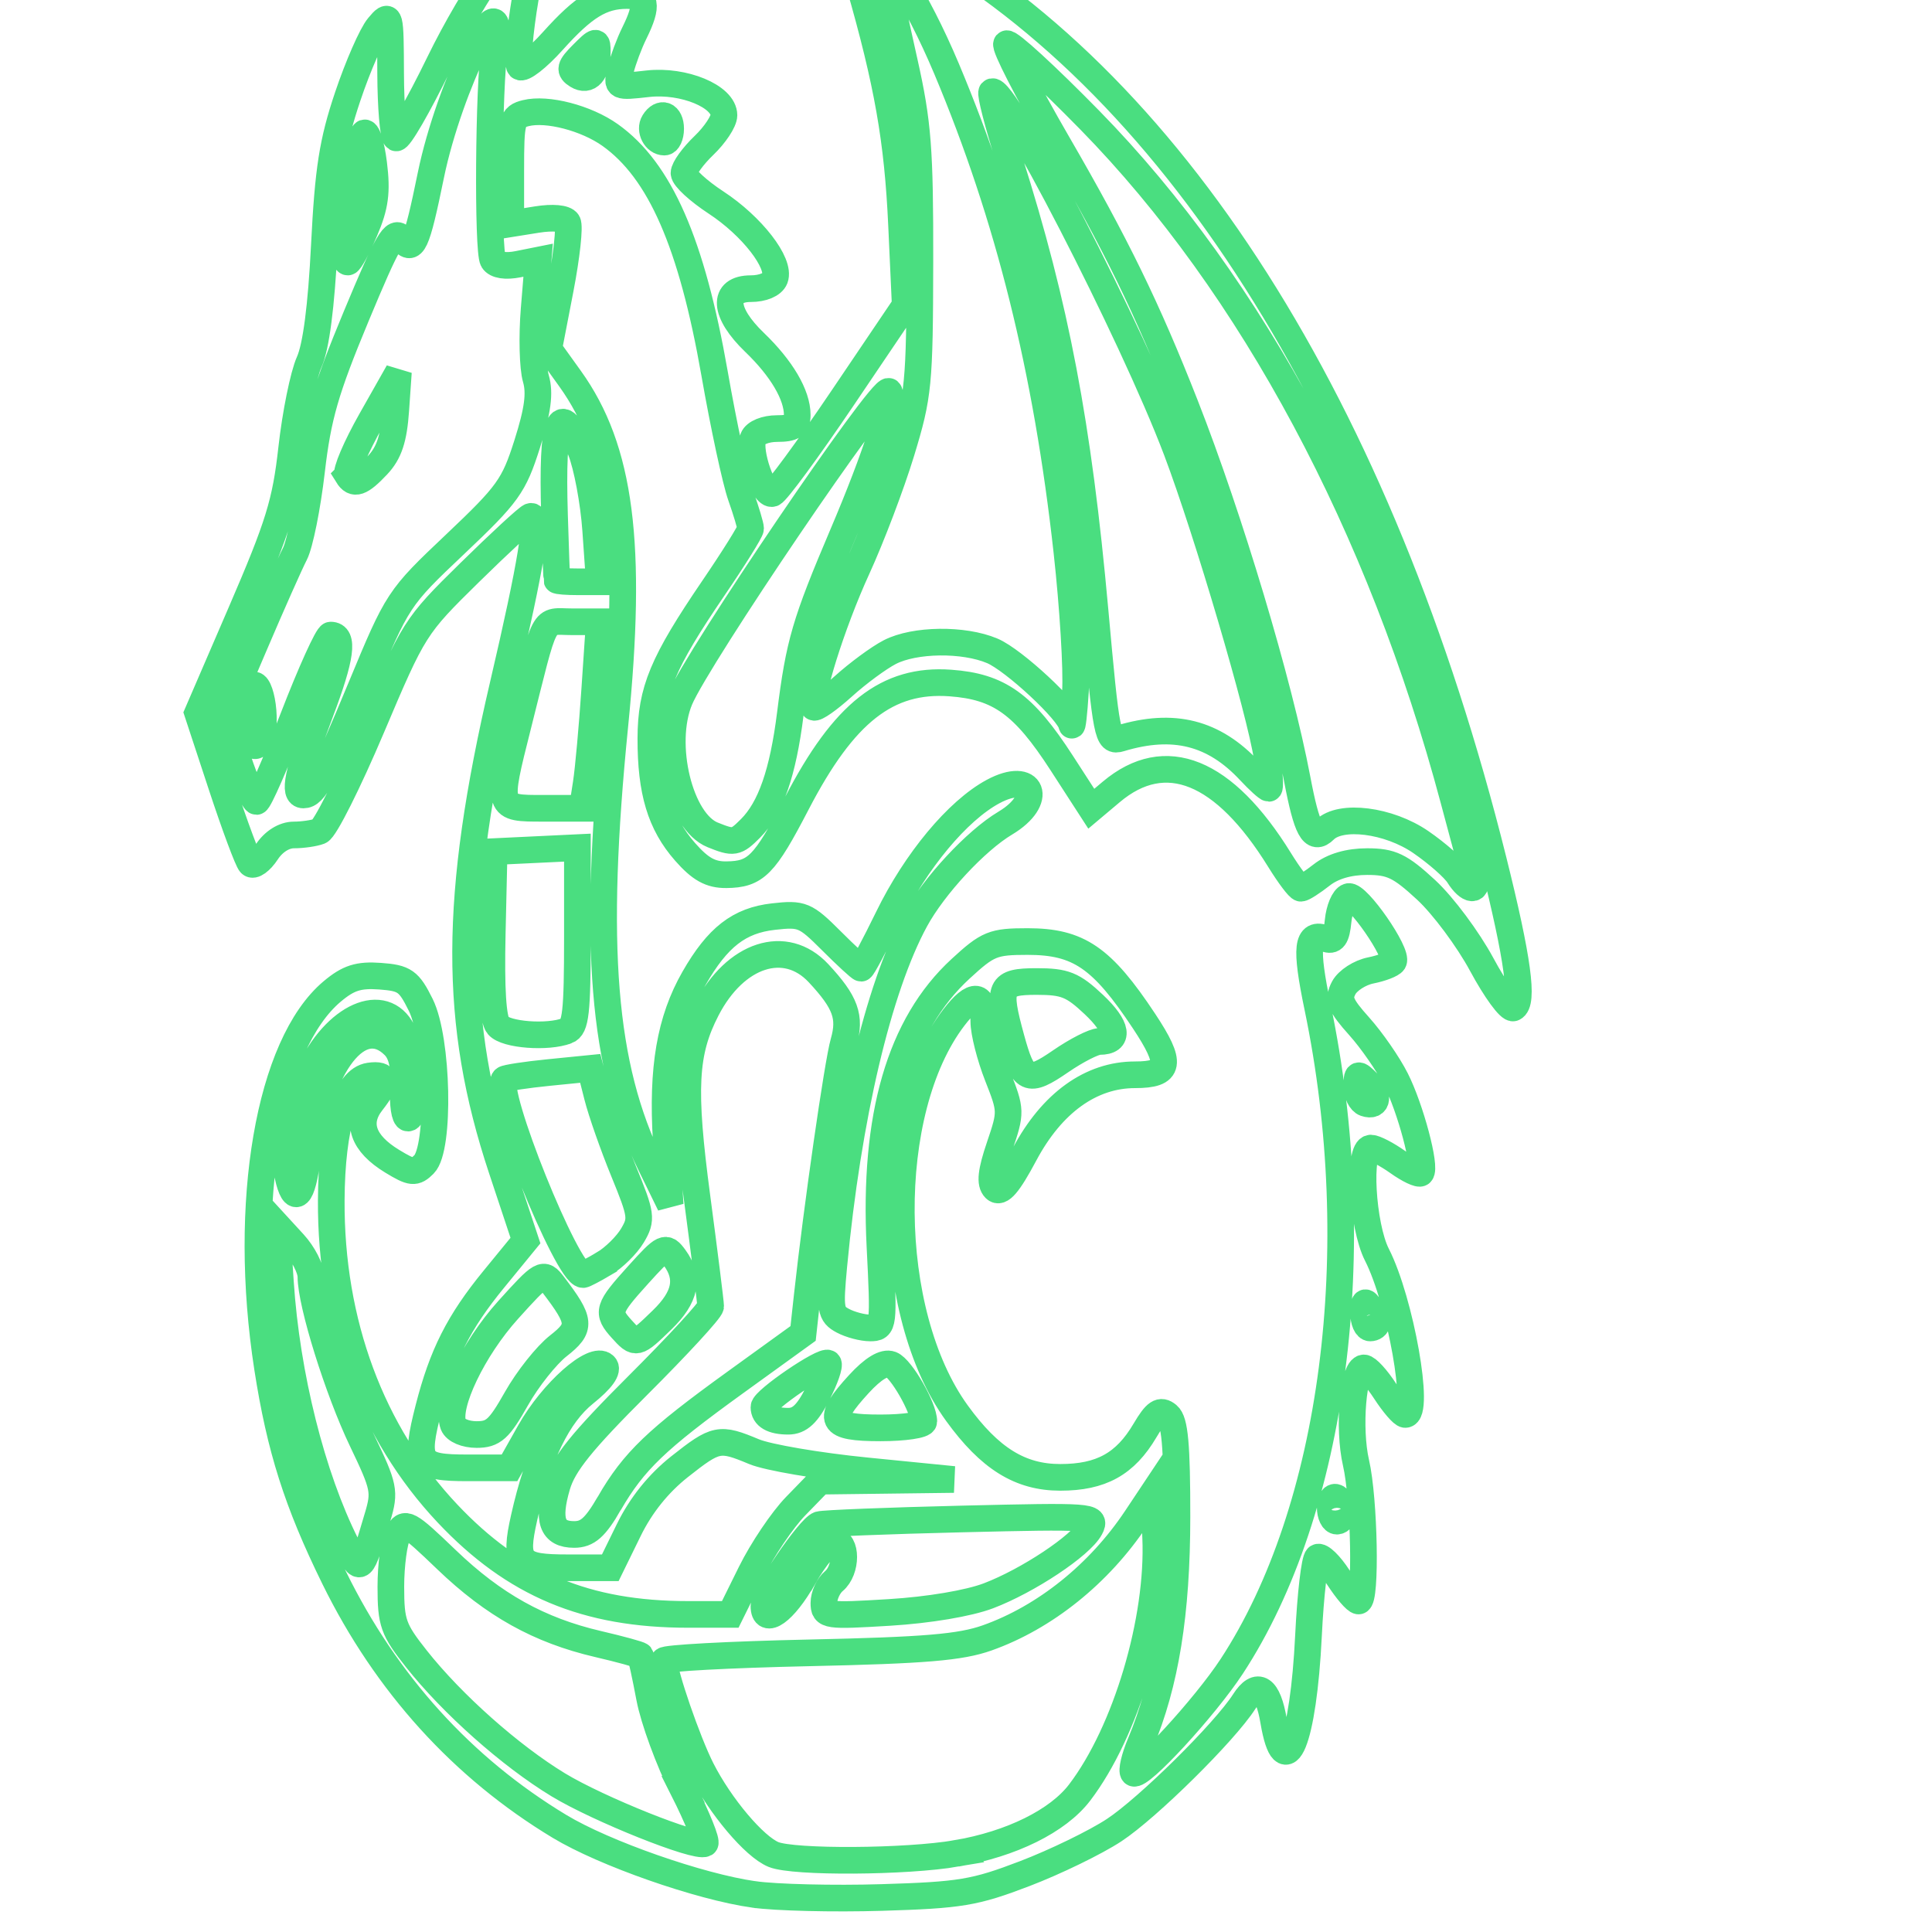
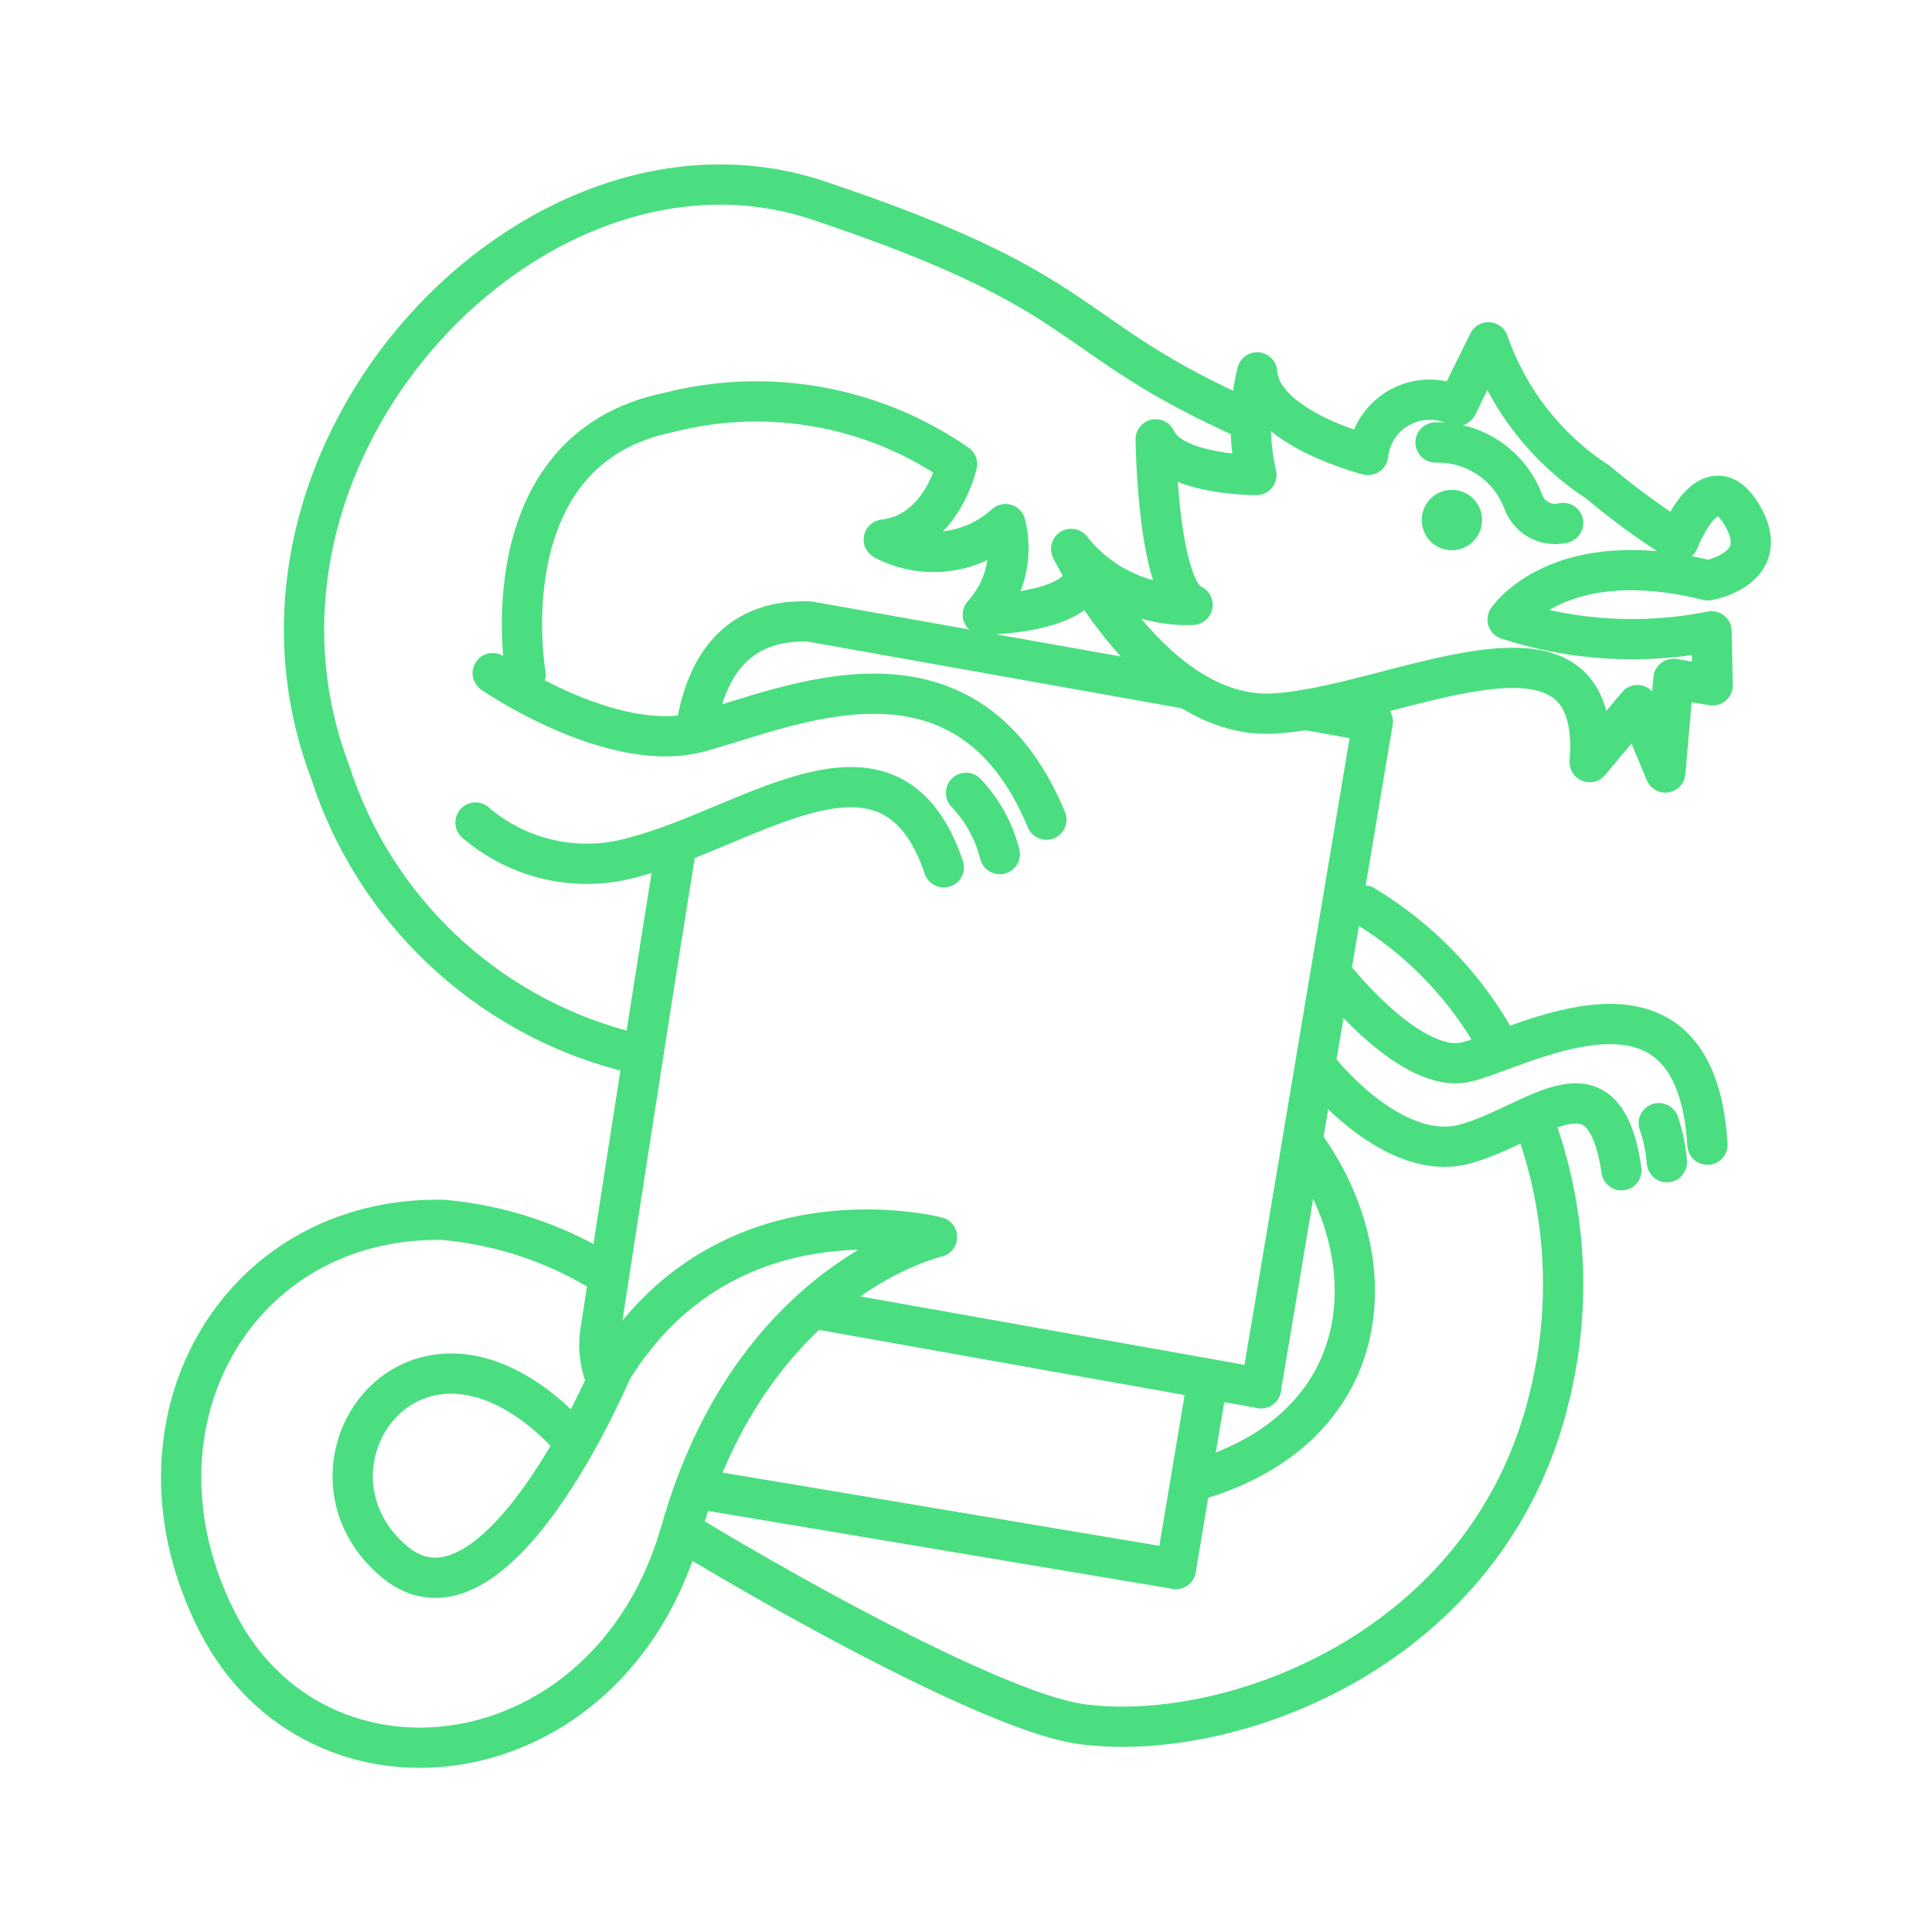
- <svg xmlns="http://www.w3.org/2000/svg" version="1.1" id="svg1" width="512" height="512" viewBox="180 130 200 290">
-   <defs id="defs1" />
-   <g id="g1">
-     <path style="fill:none;stroke:#4ade80;stroke-width:4" d="M 248.133,414.359 c -8.177,-1.166 -22.416,-6.153 -29.136,-10.205 -14.562,-8.779 -26.034,-21.434 -33.835,-37.324 -5.552,-11.309 -8.132,-19.43 -10.006,-31.5 -3.849,-24.787 0.228,-48.534 9.701,-56.505 2.432,-2.046 3.958,-2.533 7.199,-2.296 3.686,0.27 4.319,0.716 6.096,4.301 2.573,5.189 2.914,21.528 0.5,23.944 -1.356,1.357 -1.863,1.308 -4.785,-0.469 -4.41,-2.682 -5.482,-5.779 -3.068,-8.86 2.467,-3.147 2.36,-4.325 -0.356,-3.935 -3.505,0.503 -5.655,7.504 -5.72,18.622 -0.108,18.392 6.033,34.952 17.447,47.052 10.025,10.627 20.797,15.145 36.107,15.145 l 6.336,4e-5 3.089,-6.25 c 1.699,-3.438 4.728,-7.938 6.731,-10 l 3.642,-3.75 10.047,-0.126 10.047,-0.126 -13.113,-1.303 c -7.212,-0.717 -14.805,-2.01 -16.872,-2.874 -5.2,-2.173 -5.702,-2.072 -11.179,2.258 -3.175,2.51 -5.8,5.783 -7.621,9.5 l -2.777,5.671 -6.362,3e-5 c -7.392,4e-5 -8.081,-0.785 -6.578,-7.493 2.099,-9.364 5.065,-15.464 9.097,-18.704 2.551,-2.05 3.598,-3.509 2.969,-4.139 -1.586,-1.586 -7.82,3.934 -11.195,9.914 l -3.06,5.422 -6.288,-4e-5 c -7.444,-2e-5 -7.948,-0.769 -5.858,-8.936 2.061,-8.053 4.54,-12.96 9.788,-19.372 l 4.753,-5.808 -3.566,-10.736 c -7.288,-21.939 -7.234,-40.811 0.208,-72.68 4.27,-18.286 5.484,-25.754 4.111,-25.272 -0.477,0.167 -4.6,3.971 -9.162,8.453 -8.185,8.041 -8.378,8.346 -14.665,23.189 -3.504,8.273 -7.028,15.293 -7.832,15.602 -0.803,0.308 -2.539,0.561 -3.856,0.561 -1.464,2e-5 -3.045,0.992 -4.067,2.551 -0.919,1.403 -2.016,2.191 -2.437,1.75 -0.421,-0.441 -2.381,-5.708 -4.356,-11.706 l -3.591,-10.904 6.532,-15.131 c 5.645,-13.078 6.674,-16.412 7.585,-24.57 0.58,-5.192 1.763,-11.026 2.63,-12.965 1.039,-2.324 1.816,-8.296 2.28,-17.525 0.575,-11.433 1.218,-15.529 3.505,-22.339 1.541,-4.587 3.613,-9.312 4.606,-10.5 1.766,-2.114 1.805,-1.963 1.838,7.03 0.018,5.055 0.384,9.408 0.813,9.673 0.429,0.265 3.337,-4.771 6.463,-11.191 5.158,-10.595 12.748,-21.453 14.089,-20.157 0.294,0.284 -0.208,4.874 -1.114,10.201 -0.906,5.327 -1.295,10.038 -0.864,10.47 0.431,0.431 2.666,-1.311 4.965,-3.872 4.655,-5.185 7.314,-6.815 11.115,-6.815 2.931,0 3.212,1.383 1.134,5.596 -0.788,1.597 -1.724,4.09 -2.08,5.54 -0.643,2.618 -0.616,2.633 4.082,2.103 5.371,-0.605 11.43,1.903 11.43,4.731 0,0.91 -1.35,2.949 -3,4.53 -1.65,1.581 -3,3.447 -3,4.148 0,0.7 2.161,2.688 4.802,4.417 5.396,3.532 9.725,9.119 8.844,11.414 -0.345,0.898 -1.825,1.52 -3.615,1.52 -4.334,-5e-5 -4.087,3.593 0.554,8.054 4.07,3.912 6.415,7.895 6.415,10.897 0,1.615 -0.642,2.05 -3.031,2.05 -1.734,2e-5 -3.271,0.624 -3.591,1.459 -0.779,2.03 1.571,8.725 2.906,8.28 0.602,-0.201 5.331,-6.636 10.508,-14.302 l 9.414,-13.937 -0.547,-12 c -0.582,-12.774 -2.091,-21.358 -6.376,-36.261 -3.449,-11.998 -2.852,-12.68 6.643,-7.579 40.066,21.524 71.558,71.014 88.571,139.192 3.683,14.757 4.582,21.382 3.002,22.107 -0.55,0.252 -2.687,-2.673 -4.748,-6.5 -2.061,-3.827 -5.817,-8.871 -8.347,-11.209 -3.915,-3.618 -5.234,-4.25 -8.867,-4.25 -2.754,2e-5 -5.17,0.709 -6.811,2 -1.398,1.1 -2.803,2 -3.122,2 -0.319,3.1e-4 -1.762,-1.913 -3.207,-4.25 -8.334,-13.48 -17.141,-17.044 -25.252,-10.219 l -3.008,2.531 -4.45,-6.878 c -5.711,-8.828 -9.381,-11.462 -16.712,-11.992 -9.445,-0.683 -15.958,4.425 -23.042,18.07 -4.849,9.34 -6.155,10.662 -10.58,10.706 -2.362,0.024 -3.907,-0.834 -6.195,-3.441 -3.691,-4.204 -5.152,-9.053 -5.131,-17.027 0.02,-7.18 1.751,-11.338 9.395,-22.563 3.068,-4.504 5.577,-8.526 5.577,-8.938 0,-0.411 -0.656,-2.608 -1.458,-4.882 -0.802,-2.273 -2.58,-10.543 -3.95,-18.376 -3.425,-19.575 -8.197,-30.477 -15.67,-35.798 -3.598,-2.562 -9.475,-4.088 -12.671,-3.289 -2.1,0.524 -2.25,1.098 -2.25,8.581 v 8.019 l 3.94,-0.63 c 2.347,-0.375 4.2,-0.208 4.585,0.413 0.355,0.574 -0.136,5.086 -1.091,10.027 l -1.736,8.984 3.198,4.453 c 7.605,10.59 9.447,24.879 6.72,52.125 -3.309,33.052 -1.837,51.119 5.364,65.85 l 2.944,6.023 -0.59,-9.631 c -0.664,-10.842 0.579,-18.08 4.184,-24.369 3.527,-6.154 6.762,-8.664 11.91,-9.245 4.284,-0.483 4.794,-0.271 8.68,3.616 2.271,2.271 4.287,4.129 4.481,4.129 0.194,-10e-6 2.014,-3.408 4.045,-7.573 4.16,-8.531 10.433,-16.071 15.755,-18.937 5.953,-3.206 7.675,1.251 1.831,4.737 -4.407,2.629 -10.704,9.411 -13.49,14.529 -5.566,10.226 -10.139,29.621 -12.24,51.909 -0.617,6.547 -0.501,7.259 1.352,8.25 1.115,0.597 2.964,1.085 4.109,1.085 2.029,1e-5 2.066,-0.308 1.463,-12.25 -0.986,-19.523 3.004,-33.271 12.087,-41.643 4.115,-3.793 4.885,-4.107 10.074,-4.107 7.647,1e-5 11.162,2.402 17.483,11.946 4.246,6.411 3.968,8.054 -1.36,8.054 -6.607,-2e-5 -12.466,4.215 -16.575,11.925 -2.422,4.543 -3.637,5.958 -4.433,5.161 -0.797,-0.797 -0.608,-2.538 0.688,-6.351 1.748,-5.142 1.742,-5.366 -0.295,-10.532 -1.144,-2.903 -2.08,-6.585 -2.08,-8.182 0,-4.291 -1.537,-4.496 -4.508,-0.6 -10.696,14.023 -10.455,44.285 0.473,59.37 4.926,6.8 9.491,9.637 15.51,9.637 6.129,-1e-5 9.752,-2.003 12.718,-7.029 1.625,-2.755 2.318,-3.221 3.423,-2.304 1.061,0.881 1.384,4.453 1.378,15.277 -0.007,14.457 -1.711,25.012 -5.487,33.986 -0.893,2.122 -1.359,4.122 -1.036,4.445 0.854,0.854 10.706,-9.843 14.748,-16.013 15.381,-23.483 20.465,-62.54 12.882,-98.967 -1.865,-8.959 -1.596,-11.334 1.162,-10.276 1.234,0.473 1.674,-0.131 1.92,-2.639 0.176,-1.789 0.87,-3.434 1.544,-3.655 1.305,-0.428 7.52,8.543 6.765,9.765 -0.246,0.399 -1.783,0.992 -3.414,1.318 -1.632,0.326 -3.45,1.498 -4.042,2.603 -0.9,1.681 -0.522,2.626 2.313,5.786 1.864,2.077 4.338,5.65 5.498,7.94 2.2,4.344 4.571,13.254 3.747,14.078 -0.262,0.262 -1.809,-0.473 -3.438,-1.633 -1.629,-1.16 -3.455,-2.109 -4.058,-2.109 -1.971,-10e-6 -1.309,11.66 0.909,16.008 3.542,6.942 6.565,24.018 4.246,23.979 -0.412,-0.007 -1.767,-1.582 -3.009,-3.5 -1.243,-1.918 -2.677,-3.488 -3.189,-3.488 -1.622,-4e-5 -2.38,9.069 -1.189,14.229 1.269,5.496 1.553,20.778 0.386,20.758 -0.412,-0.007 -1.778,-1.599 -3.034,-3.538 -1.256,-1.939 -2.655,-3.296 -3.109,-3.016 -0.454,0.281 -1.072,5.585 -1.374,11.788 -0.766,15.746 -3.573,22.601 -5.233,12.778 -0.846,-5.007 -2.412,-6.045 -4.409,-2.921 -2.907,4.548 -14.474,15.98 -19.537,19.309 -2.78,1.828 -8.809,4.76 -13.397,6.516 -7.517,2.876 -9.645,3.231 -21.5,3.589 -7.237,0.218 -15.874,0.009 -19.194,-0.464 z m 30.455,-6.159 c 8.239,-1.414 15.211,-4.861 18.467,-9.131 6.949,-9.111 11.956,-25.916 11.413,-38.307 l -0.298,-6.807 -2.622,3.938 c -5.556,8.344 -13.709,14.889 -22.378,17.962 -3.996,1.417 -9.367,1.867 -26.75,2.245 -11.963,0.26 -21.75,0.787 -21.75,1.17 0,1.942 3.513,12.133 5.61,16.274 2.83,5.588 7.962,11.664 10.836,12.828 3.041,1.231 19.915,1.126 27.473,-0.171 z m -41.044,-9.615 c -2.154,-4.266 -4.426,-10.456 -5.048,-13.756 -0.622,-3.3 -1.242,-6.142 -1.377,-6.315 -0.135,-0.173 -3,-0.958 -6.367,-1.743 -8.819,-2.057 -15.651,-5.862 -22.724,-12.653 -5.818,-5.586 -6.267,-5.829 -7.28,-3.937 -0.594,1.109 -1.079,4.706 -1.079,7.993 0,5.419 0.357,6.427 3.83,10.816 5.378,6.796 14.107,14.55 21.297,18.917 6.008,3.65 20.749,9.548 22.018,8.809 0.355,-0.207 -1.117,-3.866 -3.271,-8.131 z m 18.039,-31.756 c 1.707,-3.025 3.775,-5.5 4.595,-5.5 1.965,-3e-5 1.959,4.367 -0.009,6 -0.825,0.685 -1.5,2.158 -1.5,3.274 0,1.942 0.423,2.003 9.856,1.428 5.878,-0.358 11.87,-1.366 14.844,-2.496 5.926,-2.252 13.868,-7.53 15.269,-10.149 0.965,-1.802 0.29,-1.851 -19.235,-1.383 -11.129,0.267 -20.768,0.649 -21.42,0.849 -1.478,0.455 -8.314,10.496 -8.314,12.214 0,3.018 3.053,0.831 5.913,-4.237 z m -63.909,-9.099 c 1.146,-3.86 1.01,-4.53 -2.331,-11.5 -3.605,-7.519 -7.673,-20.549 -7.673,-24.575 0,-1.218 -1.158,-3.477 -2.574,-5.02 l -2.574,-2.806 0.575,8.691 c 0.923,13.939 4.724,29.096 9.858,39.309 2.219,4.414 2.182,4.446 4.718,-4.099 z m 34.784,-2.074 c 3.685,-6.349 7.045,-9.573 18.935,-18.165 l 10.155,-7.338 0.62,-5.662 c 1.439,-13.142 4.567,-34.91 5.466,-38.04 1.094,-3.811 0.294,-6.012 -3.773,-10.372 -4.96,-5.318 -12.485,-2.883 -16.783,5.429 -3.336,6.452 -3.621,11.902 -1.467,28.107 1.133,8.525 2.06,15.935 2.06,16.468 0,0.532 -4.911,5.868 -10.913,11.857 -8.413,8.395 -11.193,11.846 -12.136,15.064 -1.518,5.183 -0.771,7.325 2.556,7.325 2.006,-5e-5 3.164,-1.025 5.281,-4.673 z m 110.212,1.232 c 0,-0.793 -0.45,-1.719 -1,-2.059 -0.55,-0.34 -1,0.309 -1,1.441 0,1.132 0.45,2.059 1,2.059 0.55,2.8e-4 1,-0.648 1,-1.441 z M 212.516,339.948 c 1.671,-2.96 4.505,-6.531 6.299,-7.935 3.491,-2.732 3.409,-3.689 -0.784,-9.183 -1.479,-1.938 -1.689,-1.82 -6.767,3.808 -5.26,5.829 -9.329,14.334 -8.229,17.201 0.327,0.853 1.829,1.491 3.508,1.491 2.508,3e-5 3.379,-0.784 5.973,-5.382 z m 61.153,3.416 c 0,-2.047 -3.404,-7.975 -4.912,-8.554 -1.03,-0.395 -2.719,0.632 -4.836,2.941 -5,5.456 -4.446,6.578 3.248,6.578 3.575,4e-5 6.5,-0.435 6.5,-0.966 z m -15.951,-4.131 c 1.15,-2.253 1.865,-4.322 1.591,-4.596 -0.631,-0.631 -9.64,5.514 -9.64,6.575 0,1.381 1.27,2.119 3.646,2.119 1.701,2e-5 2.866,-1.084 4.403,-4.097 z M 234.372,328.134 c 3.549,-3.44 4.126,-6.289 1.89,-9.346 -1.343,-1.837 -1.592,-1.72 -5.459,2.559 -4.603,5.093 -4.766,5.628 -2.479,8.155 2.154,2.38 2.189,2.373 6.047,-1.367 z m 107.282,0.446 c -0.008,-0.412 -0.452,-1.425 -0.985,-2.25 -0.784,-1.213 -0.972,-1.069 -0.985,0.75 -0.008,1.238 0.435,2.25 0.985,2.25 0.55,2.9e-4 0.993,-0.338 0.985,-0.75 z m -116.025,-8.886 c 1.523,-0.9 3.463,-2.812 4.312,-4.25 1.443,-2.444 1.356,-3.071 -1.326,-9.614 -1.578,-3.85 -3.351,-8.904 -3.941,-11.231 l -1.072,-4.231 -6.217,0.621 c -3.419,0.342 -6.418,0.798 -6.665,1.013 -1.745,1.525 9.401,29.23 11.795,29.316 0.19,0.007 1.592,-0.724 3.114,-1.623 z m -44.488,-15.986 c 1.744,-13.958 7.897,-21.867 13.024,-16.741 1.135,1.135 1.563,3.055 1.393,6.25 -0.135,2.536 0.173,4.612 0.683,4.612 1.31,-2e-5 0.893,-8.962 -0.583,-12.526 -2.473,-5.971 -9.738,-3.351 -13.939,5.026 -2.553,5.092 -4.244,12.842 -3.52,16.138 0.986,4.489 2.175,3.373 2.942,-2.759 z m 159.144,-11.191 c -1.488,-1.488 -1.616,-1.447 -1.616,0.515 0,1.172 0.562,2.326 1.25,2.564 1.935,0.671 2.167,-1.278 0.366,-3.079 z m -40.245,-6.188 c 3.05,-10e-6 2.715,-2.183 -0.854,-5.548 -3.153,-2.974 -4.343,-3.452 -8.589,-3.452 -5.568,-2e-5 -5.931,0.809 -3.819,8.5 1.789,6.514 2.515,6.854 7.424,3.477 2.38,-1.637 5.007,-2.977 5.838,-2.977 z m -79.953,-1.607 c 1.334,-0.512 1.582,-2.714 1.582,-14.048 v -13.441 l -6.25,0.298 -6.25,0.298 -0.282,12.359 c -0.188,8.258 0.101,12.821 0.872,13.75 1.173,1.413 7.447,1.889 10.327,0.784 z m 136.218,-23.143 c -0.274,-0.963 -1.673,-6.155 -3.11,-11.54 -10.952,-41.059 -30.277,-77.156 -54.608,-102 -6.521,-6.658 -12.144,-11.818 -12.496,-11.466 -0.352,0.352 3.081,7.059 7.629,14.906 8.789,15.161 13.492,24.802 19.199,39.35 6.667,16.998 14.066,41.712 16.795,56.105 1.441,7.599 2.389,9.36 4.113,7.636 2.401,-2.401 9.627,-1.485 14.449,1.832 2.457,1.691 5.009,3.941 5.671,5 1.502,2.405 3.025,2.519 2.358,0.176 z m -108.66,-7.227 c 3.018,-3.018 4.876,-8.351 5.981,-17.164 1.336,-10.655 2.216,-13.668 7.893,-27.014 4.971,-11.686 7.816,-20.511 6.906,-21.421 -0.991,-0.991 -28.731,39.875 -31.395,46.25 -2.812,6.731 0.008,18.328 4.94,20.314 3.167,1.276 3.488,1.221 5.675,-0.965 z m -24.651,-6.773 c 0.32,-2.062 0.892,-8.363 1.271,-14 l 0.689,-10.25 -4.104,-3e-5 c -4.611,2e-5 -3.77,-1.622 -8.124,15.667 -3.126,12.411 -3.15,12.333 3.815,12.333 l 5.872,-4e-5 z m -44.004,-9.774 c 2.652,-6.862 5.192,-12.476 5.643,-12.476 2.032,-2e-5 1.592,3.293 -1.544,11.574 -3.435,9.07 -4.122,12.426 -2.544,12.426 1.634,2e-5 2.987,-2.526 8.59,-16.029 5.557,-13.395 5.638,-13.517 14.205,-21.629 7.903,-7.483 8.796,-8.725 10.79,-15.015 1.6,-5.046 1.945,-7.645 1.306,-9.842 -0.477,-1.642 -0.596,-6.309 -0.264,-10.371 l 0.604,-7.386 -3.015,0.603 c -1.854,0.371 -3.298,0.146 -3.749,-0.584 -0.85,-1.376 -0.674,-26.445 0.225,-31.998 1.887,-11.654 -6.821,5.838 -9.559,19.202 -2.167,10.575 -2.738,11.801 -4.425,9.495 -1.043,-1.427 -2.04,0.291 -6.783,11.69 -4.605,11.067 -5.756,15.053 -6.701,23.2 -0.627,5.411 -1.758,11.036 -2.513,12.5 -0.755,1.464 -3.463,7.559 -6.018,13.545 l -4.645,10.882 2.119,6.368 c 1.165,3.502 2.42,6.357 2.787,6.343 0.368,-0.014 2.839,-5.638 5.491,-12.5 z m -6.85,2.271 c -0.822,-3.273 -0.258,-7.246 1.028,-7.246 0.55,2.8e-4 1.143,1.747 1.318,3.882 0.381,4.653 -1.386,7.188 -2.346,3.365 z m 15.041,-38.725 c -0.333,-0.538 1.247,-4.251 3.509,-8.25 l 4.114,-7.271 -0.401,5.758 c -0.299,4.296 -0.996,6.39 -2.743,8.25 -2.533,2.696 -3.539,3.036 -4.48,1.514 z m 138.026,42.39 c -1.047,-6.98 -8.992,-33.946 -13.584,-46.101 -6.635,-17.565 -26.162,-55.437 -27.759,-53.839 -0.252,0.252 0.94,4.861 2.648,10.243 6.953,21.908 10.339,39.714 12.855,67.589 1.712,18.969 1.872,19.778 3.794,19.198 7.986,-2.408 14.032,-0.883 19.431,4.902 1.333,1.429 2.622,2.597 2.864,2.597 0.242,4.9e-4 0.13,-2.065 -0.249,-4.589 z m -30.062,-30.911 c -3.036,-27.421 -8.752,-50.37 -18.059,-72.5 -4.543,-10.804 -10.02,-19.219 -9.111,-14 0.24,1.375 1.494,7.225 2.788,13 2.04,9.107 2.347,13.087 2.317,30 -0.033,18.358 -0.196,20.027 -2.78,28.5 -1.51,4.95 -4.498,12.825 -6.641,17.5 -3.812,8.317 -7.432,19.893 -6.509,20.816 0.256,0.256 2.25,-1.148 4.431,-3.119 2.182,-1.971 5.321,-4.284 6.977,-5.14 3.716,-1.922 11.099,-2.013 15.392,-0.19 3.234,1.374 11.554,9.116 11.907,11.081 0.104,0.579 0.36,-1.647 0.569,-4.947 0.209,-3.3 -0.367,-12.75 -1.281,-21 z m -70.732,-3.25 c -0.297,-4.263 -1.31,-9.662 -2.251,-12 -3.156,-7.84 -4.367,-4.834 -3.927,9.75 0.158,5.225 0.32,9.613 0.36,9.75 0.04,0.138 1.487,0.25 3.216,0.25 l 3.143,3e-5 z m -34.662,-44.944 c 1.588,-3.704 1.87,-5.829 1.34,-10.075 -0.37,-2.96 -1.03,-5.01 -1.467,-4.556 -1.707,1.773 -3.906,19.325 -2.421,19.325 0.295,4e-5 1.441,-2.112 2.548,-4.694 z m 45.917,-15.306 c 0,-2.109 -1.455,-2.691 -2.5,-1 -0.729,1.18 0.217,3 1.559,3 0.518,2e-5 0.941,-0.9 0.941,-2 z M 224.654,137.858 c 0.015,-1.878 -0.092,-1.864 -2.235,0.283 -1.9,1.904 -2.021,2.397 -0.776,3.169 1.703,1.057 2.987,-0.415 3.011,-3.452 z" id="path1" />
-   </g>
+ <svg xmlns="http://www.w3.org/2000/svg" width="800px" height="800px" viewBox="0 0 48 48">
+   <defs>
+     <style>.a,.c,.d{fill:none;stroke:#4ade80;}.a,.d{stroke-linecap:round;}.a{stroke-linejoin:round;}.b{fill:#4ade80;}</style>
+   </defs>
+   <path class="a" d="M31.074,10.459c-4.79-2.117-3.719-3.134-10.746-5.48S5.184,11.195,8.201,19.175a10.495,10.495,0,0,0,7.276,6.924m16.96,2.374c2.069,2.909,1.726,6.986-2.677,8.295M16.92,38.027c3.241,1.965,8.035,4.553,9.951,4.809,3.707.496,10.109-1.845,11.621-8.118a11.678,11.678,0,0,0-.401-6.915m-.858-1.809a9.191,9.191,0,0,0-3.341-3.498M15.081,31.68a9.134,9.134,0,0,0-4.077-1.374c-5.133-.09-8.094,5.092-5.611,9.981s9.75,4.003,11.527-2.26,6.36-7.294,6.36-7.294-5.214-1.367-8.084,3.314c0,0-2.895,6.879-5.411,4.742-2.746-2.332.501-7.039,4.25-3.22" />
+   <path class="a" d="M13.058,16.755s-.983-5.58,3.554-6.507a8.756,8.756,0,0,1,7.165,1.283s-.373,1.712-1.82,1.875a2.653,2.653,0,0,0,3.024-.384,2.457,2.457,0,0,1-.564,2.249s1.776-.006,2.371-.641" />
+   <path class="a" d="M26.613,13.637s2.024,4.184,4.948,4.093,8.282-3.17,7.934,1.204l1.187-1.417.693,1.676.201-2.327.974.161-.027-1.342a10.052,10.052,0,0,1-5.067-.293s1.263-1.899,4.976-.973c0,0,1.657-.28.842-1.634s-1.571.658-1.571.658A18.021,18.021,0,0,1,39.702,11.98a6.806,6.806,0,0,1-2.723-3.475l-.78,1.583a1.539,1.539,0,0,0-2.21,1.215s-2.658-.66-2.756-2.052a5.524,5.524,0,0,0-.018,2.551s-2.097.013-2.502-.887c0,0,.037,3.755.916,4.112A3.667,3.667,0,0,1,26.613,13.637Z" />
+   <path class="a" d="M31.329,34.49l2.776-16.556" />
+   <path class="a" d="M20.292,32.523,31.329,34.49" />
+   <path class="a" d="M20.102,15.439l9.391,1.673m2.937.523,1.674.298" />
+   <path class="a" d="M29.214,38.98l.784-4.675" />
+   <path class="a" d="M17.404,37.001l11.81,1.98" />
+   <path class="a" d="M33.28,24.436s1.804,2.24,3.121,1.955,5.721-2.914,6.02,2.049" />
+   <path class="a" d="M32.854,26.676s1.798,2.237,3.558,1.744,3.438-2.318,3.872.655" />
+   <path class="a" d="M12.241,16.724s2.944,2.035,5.107,1.469,6.619-2.712,8.649,2.171" />
+   <path class="a" d="M11.814,20.436a4.242,4.242,0,0,0,3.972.849c2.911-.756,6.346-3.624,7.663.264" />
+   <path class="a" d="M24,19.698a3.392,3.392,0,0,1,.839,1.522" />
+   <path class="a" d="M38.837,12.993a.84.84,0,0,1-1-.551,2.273,2.273,0,0,0-2.172-1.449" />
+   <circle class="b" cx="36.072" cy="12.92" r="0.75" />
+   <path class="c" d="M20.102,15.439c-.875-.024-2.367.188-2.787,2.523m-.503,2.998C16.051,25.661,14.923,33.04,14.923,33.04a2.231,2.231,0,0,0,.202,1.373" />
+   <path class="d" d="M41.414,28.874a3.918,3.918,0,0,0-.202-.97" />
</svg>
